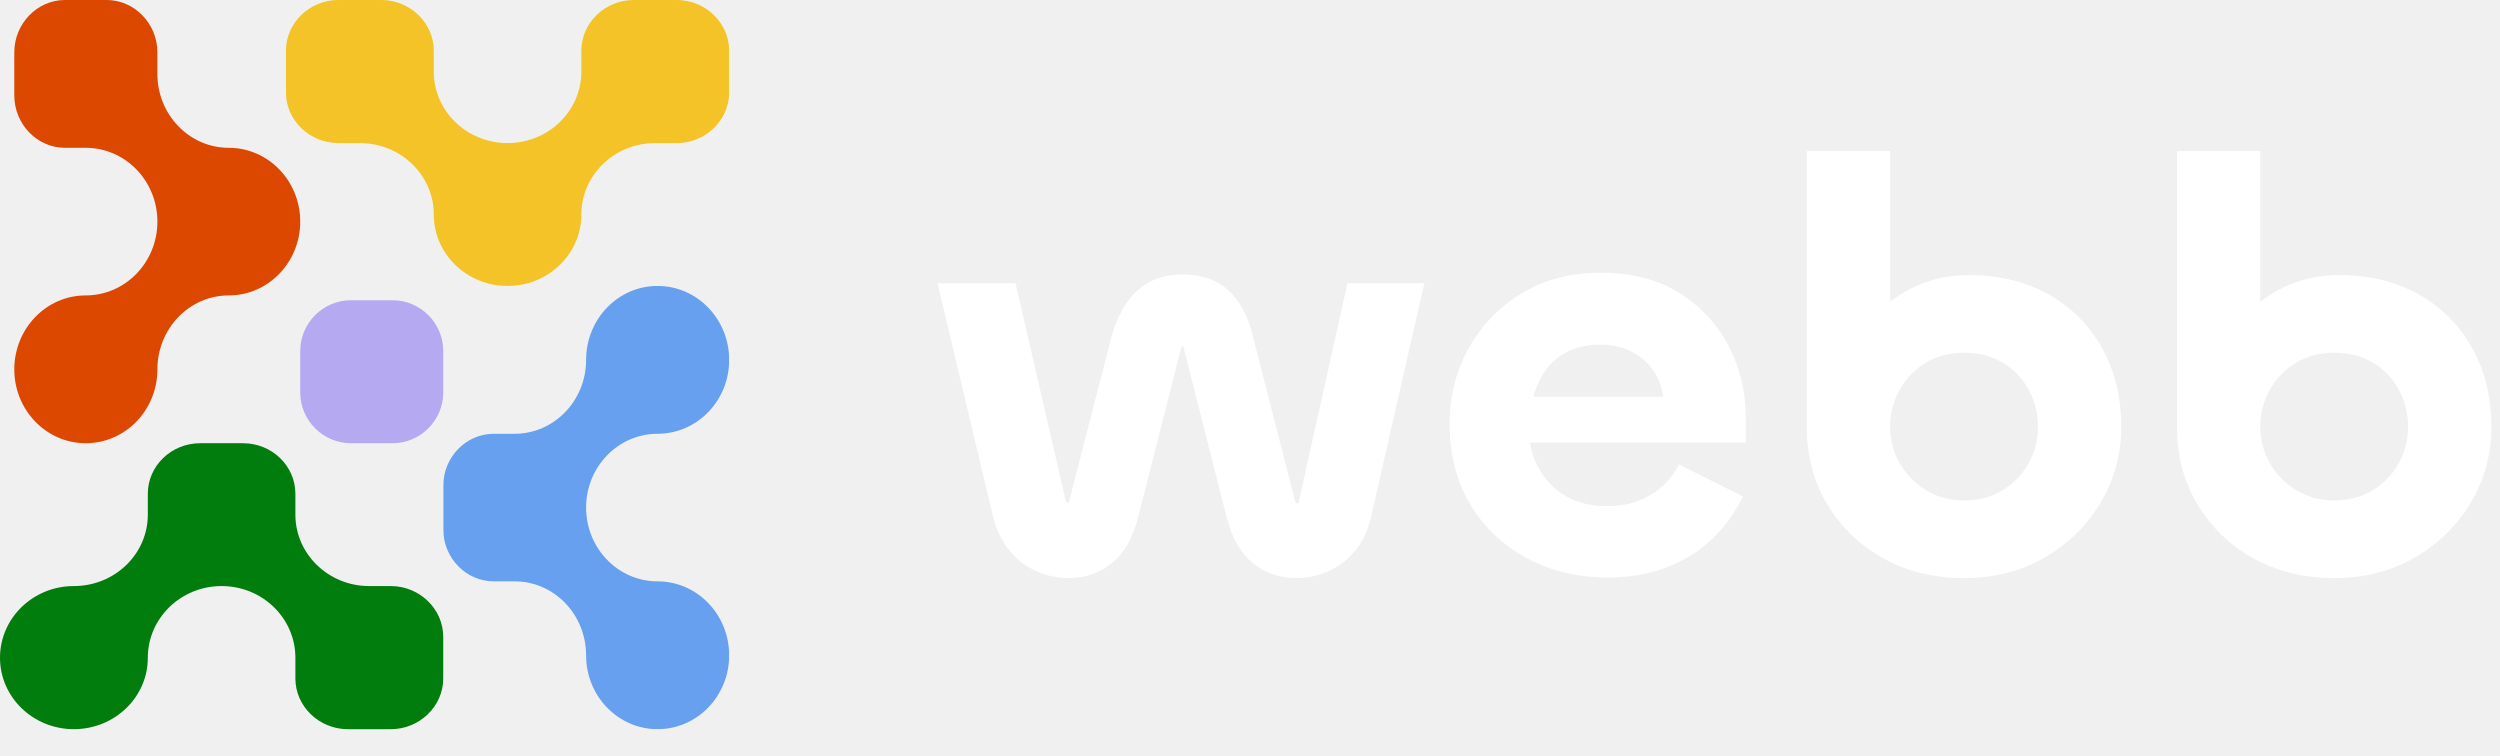
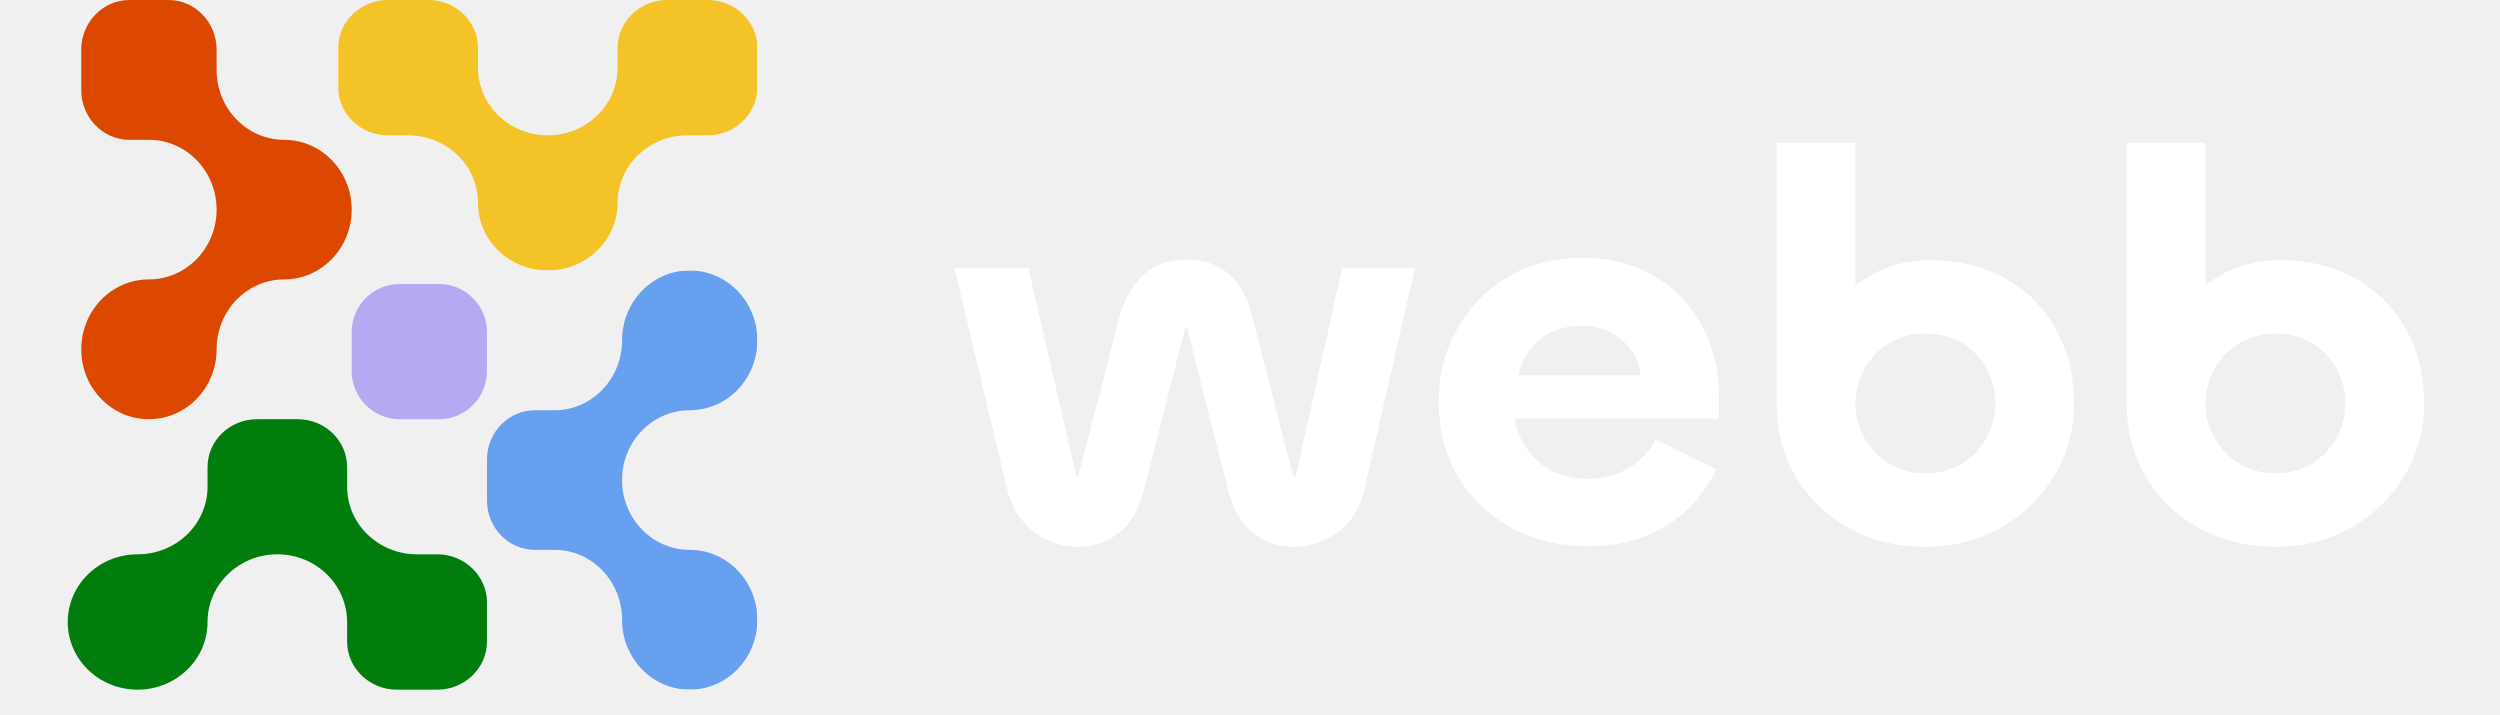
- <svg xmlns="http://www.w3.org/2000/svg" width="144" height="43.5" viewBox="0 0 96 29" fill="none">
+ <svg xmlns="http://www.w3.org/2000/svg" width="112" height="32" viewBox="0 0 96 29" fill="none">
  <path fill-rule="evenodd" clip-rule="evenodd" d="M11.529 13.476V15.074C11.529 16.143 12.405 17.02 13.476 17.02H15.073C16.144 17.02 17.02 16.143 17.02 15.074V13.476C17.02 12.406 16.144 11.529 15.073 11.529H13.476C12.405 11.529 11.529 12.406 11.529 13.476Z" fill="#B5A9F2" />
  <path fill-rule="evenodd" clip-rule="evenodd" d="M11.529 8.51C11.529 10.073 10.3 11.344 8.786 11.344C7.273 11.344 6.044 12.613 6.044 14.186C6.044 15.749 4.814 17.02 3.291 17.02C1.778 17.02 0.549 15.749 0.549 14.186C0.549 12.613 1.778 11.344 3.291 11.344C4.814 11.344 6.044 10.073 6.044 8.51C6.044 6.946 4.814 5.676 3.291 5.676H2.494C1.427 5.676 0.549 4.768 0.549 3.666V2.01C0.549 0.908 1.427 0 2.494 0H4.097C5.165 0 6.044 0.908 6.044 2.01V2.842C6.044 4.406 7.273 5.676 8.786 5.676C10.3 5.676 11.529 6.946 11.529 8.51Z" fill="#DD4800" />
  <path fill-rule="evenodd" clip-rule="evenodd" d="M17.02 24.452V26.055C17.02 27.122 16.111 28 15.01 28H13.354C12.252 28 11.343 27.122 11.343 26.055V25.258C11.343 23.735 10.073 22.505 8.509 22.505C6.946 22.505 5.676 23.735 5.676 25.258C5.676 26.772 4.406 28 2.833 28C1.27 28 0 26.772 0 25.258C0 23.735 1.27 22.505 2.833 22.505C4.406 22.505 5.676 21.277 5.676 19.763V18.965C5.676 17.89 6.575 17.02 7.685 17.02H9.334C10.444 17.02 11.343 17.89 11.343 18.965V19.763C11.343 21.277 12.614 22.505 14.177 22.505H15.01C16.111 22.505 17.02 23.384 17.02 24.452Z" fill="#007D0D" />
  <mask id="mask0_225_2192" style="mask-type:alpha" maskUnits="userSpaceOnUse" x="17" y="10" width="11" height="18">
    <path d="M17.02 10.98H28V28H17.02V10.98Z" fill="white" />
  </mask>
  <g mask="url(#mask0_225_2192)">
    <path fill-rule="evenodd" clip-rule="evenodd" d="M28 25.167C28 26.73 26.771 28 25.249 28C23.735 28 22.506 26.73 22.506 25.167C22.506 23.594 21.277 22.324 19.763 22.324H18.964C17.891 22.324 17.02 21.425 17.02 20.314V18.666C17.02 17.556 17.891 16.657 18.964 16.657H19.763C21.277 16.657 22.506 15.386 22.506 13.823C22.506 12.25 23.735 10.98 25.249 10.98C26.771 10.98 28 12.25 28 13.823C28 15.386 26.771 16.657 25.249 16.657C23.735 16.657 22.506 17.926 22.506 19.491C22.506 21.054 23.735 22.324 25.249 22.324C26.771 22.324 28 23.594 28 25.167Z" fill="#67A0EE" />
  </g>
  <mask id="mask1_225_2192" style="mask-type:alpha" maskUnits="userSpaceOnUse" x="10" y="0" width="18" height="11">
    <path d="M10.98 0H28V10.98H10.98V0Z" fill="white" />
  </mask>
  <g mask="url(#mask1_225_2192)">
    <path fill-rule="evenodd" clip-rule="evenodd" d="M28 1.945V3.55C28 4.615 27.092 5.494 25.99 5.494H25.158C23.594 5.494 22.324 6.723 22.324 8.237C22.324 9.751 21.054 10.981 19.49 10.981C17.926 10.981 16.657 9.751 16.657 8.237C16.657 6.723 15.387 5.494 13.814 5.494H12.989C11.889 5.494 10.98 4.615 10.98 3.55V1.945C10.98 0.879 11.889 0 12.989 0H14.647C15.748 0 16.657 0.879 16.657 1.945V2.751C16.657 4.266 17.926 5.494 19.49 5.494C21.054 5.494 22.324 4.266 22.324 2.751V1.945C22.324 0.879 23.232 0 24.334 0H25.99C27.092 0 28 0.879 28 1.945Z" fill="#F4C328" />
  </g>
  <path fill-rule="evenodd" clip-rule="evenodd" d="M49.875 19.262V19.317C49.875 19.324 49.853 19.328 49.807 19.328C49.777 19.328 49.762 19.324 49.762 19.317C49.762 19.31 49.755 19.299 49.74 19.283L48.096 12.854C47.901 12.083 47.581 11.505 47.139 11.119C46.695 10.733 46.121 10.54 45.415 10.54C44.725 10.54 44.154 10.738 43.703 11.13C43.253 11.524 42.915 12.113 42.69 12.899L41.045 19.283C41.06 19.283 41.064 19.287 41.057 19.295C41.049 19.303 41.03 19.306 41.001 19.306C40.97 19.306 40.951 19.303 40.944 19.295C40.936 19.287 40.933 19.276 40.933 19.262L38.996 10.874H36L38.139 19.862C38.275 20.381 38.489 20.815 38.782 21.164C39.075 21.513 39.419 21.772 39.818 21.942C40.216 22.113 40.618 22.198 41.023 22.198C41.668 22.198 42.228 22.005 42.701 21.62C43.174 21.234 43.508 20.649 43.703 19.862L45.371 13.299C45.355 13.284 45.362 13.277 45.393 13.277C45.438 13.277 45.453 13.284 45.438 13.299L47.104 19.862C47.299 20.649 47.634 21.234 48.107 21.62C48.58 22.005 49.14 22.198 49.785 22.198C50.191 22.198 50.592 22.113 50.991 21.942C51.388 21.772 51.734 21.513 52.026 21.164C52.319 20.815 52.525 20.381 52.646 19.862L54.695 10.874H51.744L49.875 19.262Z" fill="white" />
  <path fill-rule="evenodd" clip-rule="evenodd" d="M92.11 17.793C91.87 18.223 91.536 18.568 91.108 18.827C90.68 19.087 90.189 19.218 89.633 19.218C89.093 19.218 88.607 19.087 88.18 18.827C87.752 18.568 87.414 18.223 87.166 17.793C86.918 17.363 86.794 16.896 86.794 16.392C86.794 15.872 86.918 15.395 87.166 14.956C87.414 14.519 87.752 14.174 88.18 13.921C88.607 13.67 89.093 13.544 89.633 13.544C90.189 13.544 90.68 13.67 91.108 13.921C91.536 14.174 91.87 14.519 92.11 14.956C92.35 15.395 92.471 15.872 92.471 16.392C92.471 16.896 92.35 17.363 92.11 17.793ZM94.926 13.354C94.43 12.473 93.743 11.786 92.865 11.297C91.987 10.808 90.969 10.563 89.813 10.563C89.002 10.563 88.251 10.741 87.561 11.096C87.282 11.24 87.03 11.408 86.794 11.59V5.801H83.596V16.392C83.596 17.504 83.858 18.498 84.385 19.373C84.91 20.248 85.626 20.938 86.536 21.442C87.443 21.945 88.476 22.198 89.633 22.198C90.788 22.198 91.821 21.934 92.73 21.408C93.638 20.882 94.355 20.178 94.881 19.294C95.406 18.413 95.669 17.445 95.669 16.392C95.669 15.249 95.422 14.237 94.926 13.354Z" fill="white" />
  <path fill-rule="evenodd" clip-rule="evenodd" d="M58.885 15.235C58.976 14.864 59.13 14.527 59.347 14.222C59.565 13.918 59.85 13.677 60.203 13.499C60.556 13.322 60.965 13.232 61.431 13.232C61.882 13.232 62.279 13.318 62.624 13.489C62.97 13.659 63.252 13.897 63.469 14.2C63.687 14.504 63.818 14.849 63.864 15.235H58.885ZM64.472 11.241C63.646 10.729 62.639 10.473 61.453 10.473C60.312 10.473 59.305 10.738 58.435 11.263C57.563 11.79 56.884 12.495 56.396 13.377C55.908 14.259 55.664 15.227 55.664 16.281C55.664 17.453 55.927 18.48 56.453 19.361C56.979 20.244 57.703 20.933 58.626 21.431C59.55 21.927 60.59 22.175 61.746 22.175C62.932 22.175 63.972 21.905 64.866 21.364C65.76 20.823 66.446 20.055 66.927 19.061L64.472 17.837C64.217 18.343 63.844 18.735 63.357 19.017C62.869 19.299 62.324 19.439 61.724 19.439C61.093 19.439 60.549 19.303 60.09 19.028C59.633 18.754 59.279 18.372 59.032 17.882C58.893 17.607 58.802 17.31 58.751 16.992H67.04V16.058C67.04 15.049 66.818 14.122 66.375 13.277C65.932 12.431 65.298 11.752 64.472 11.241Z" fill="white" />
  <path fill-rule="evenodd" clip-rule="evenodd" d="M77.897 17.793C77.657 18.223 77.322 18.568 76.894 18.827C76.467 19.087 75.975 19.218 75.419 19.218C74.879 19.218 74.394 19.087 73.966 18.827C73.539 18.568 73.201 18.223 72.953 17.793C72.704 17.363 72.581 16.896 72.581 16.392C72.581 15.872 72.704 15.395 72.953 14.956C73.201 14.519 73.539 14.174 73.966 13.921C74.394 13.67 74.879 13.544 75.419 13.544C75.975 13.544 76.467 13.67 76.894 13.921C77.322 14.174 77.657 14.519 77.897 14.956C78.137 15.395 78.257 15.872 78.257 16.392C78.257 16.896 78.137 17.363 77.897 17.793ZM78.651 11.297C77.773 10.808 76.755 10.563 75.599 10.563C74.788 10.563 74.037 10.741 73.347 11.096C73.068 11.24 72.817 11.408 72.581 11.59V5.801H69.382V16.392C69.382 17.504 69.645 18.498 70.171 19.373C70.696 20.248 71.413 20.938 72.322 21.442C73.23 21.945 74.262 22.198 75.419 22.198C76.575 22.198 77.607 21.934 78.516 21.408C79.424 20.882 80.141 20.178 80.668 19.294C81.192 18.413 81.456 17.445 81.456 16.392C81.456 15.249 81.208 14.237 80.712 13.354C80.217 12.473 79.53 11.786 78.651 11.297Z" fill="white" />
</svg>
